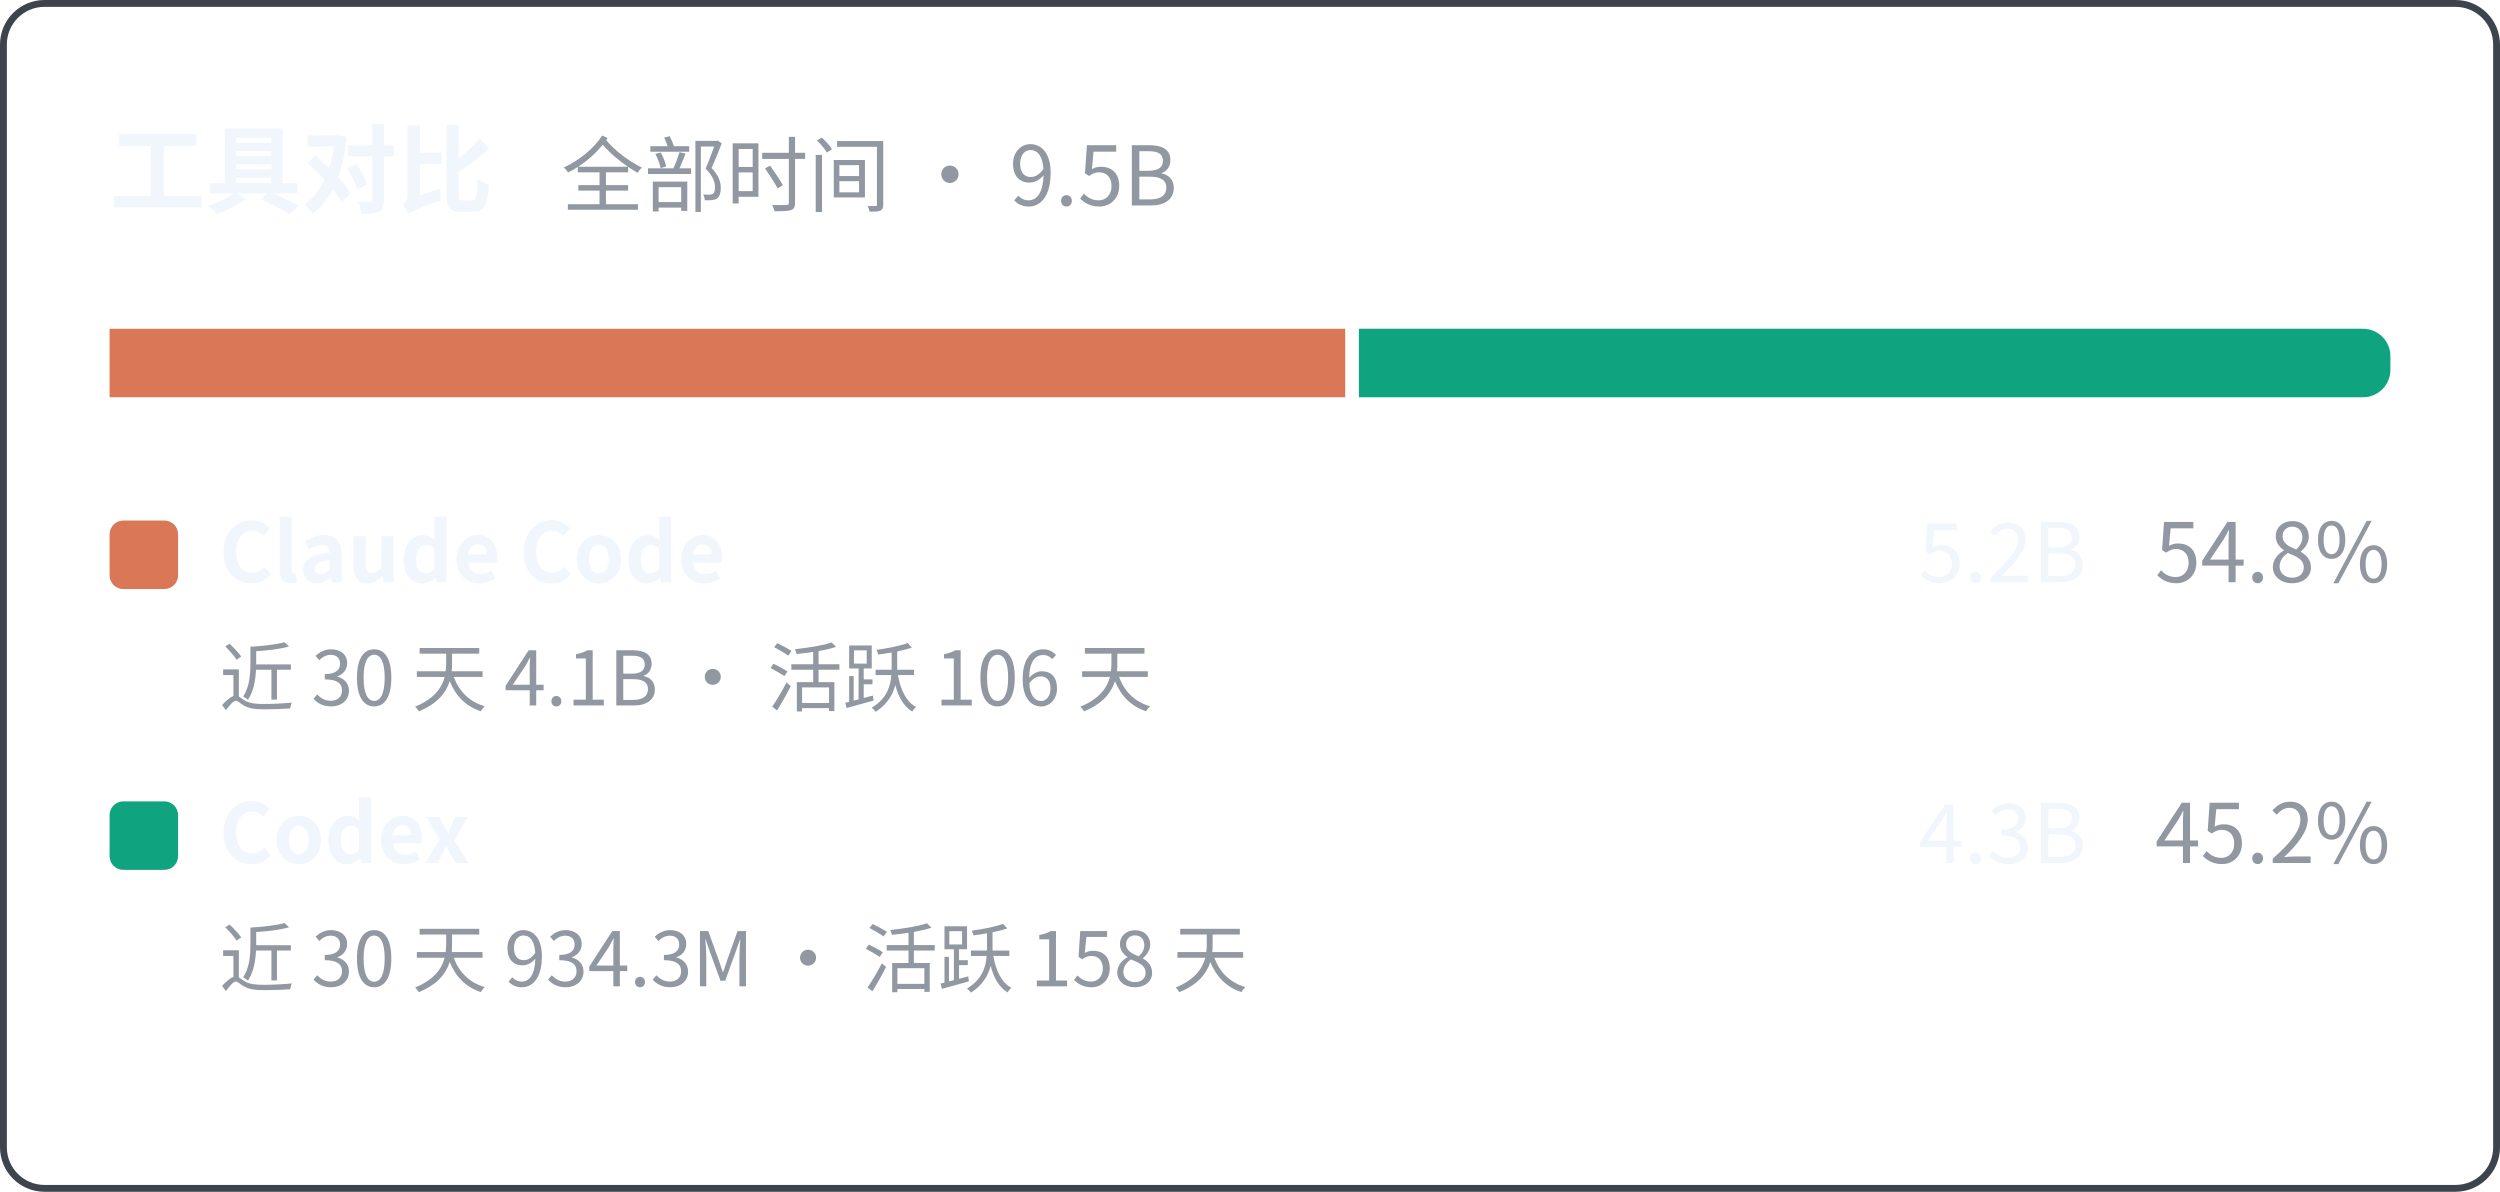
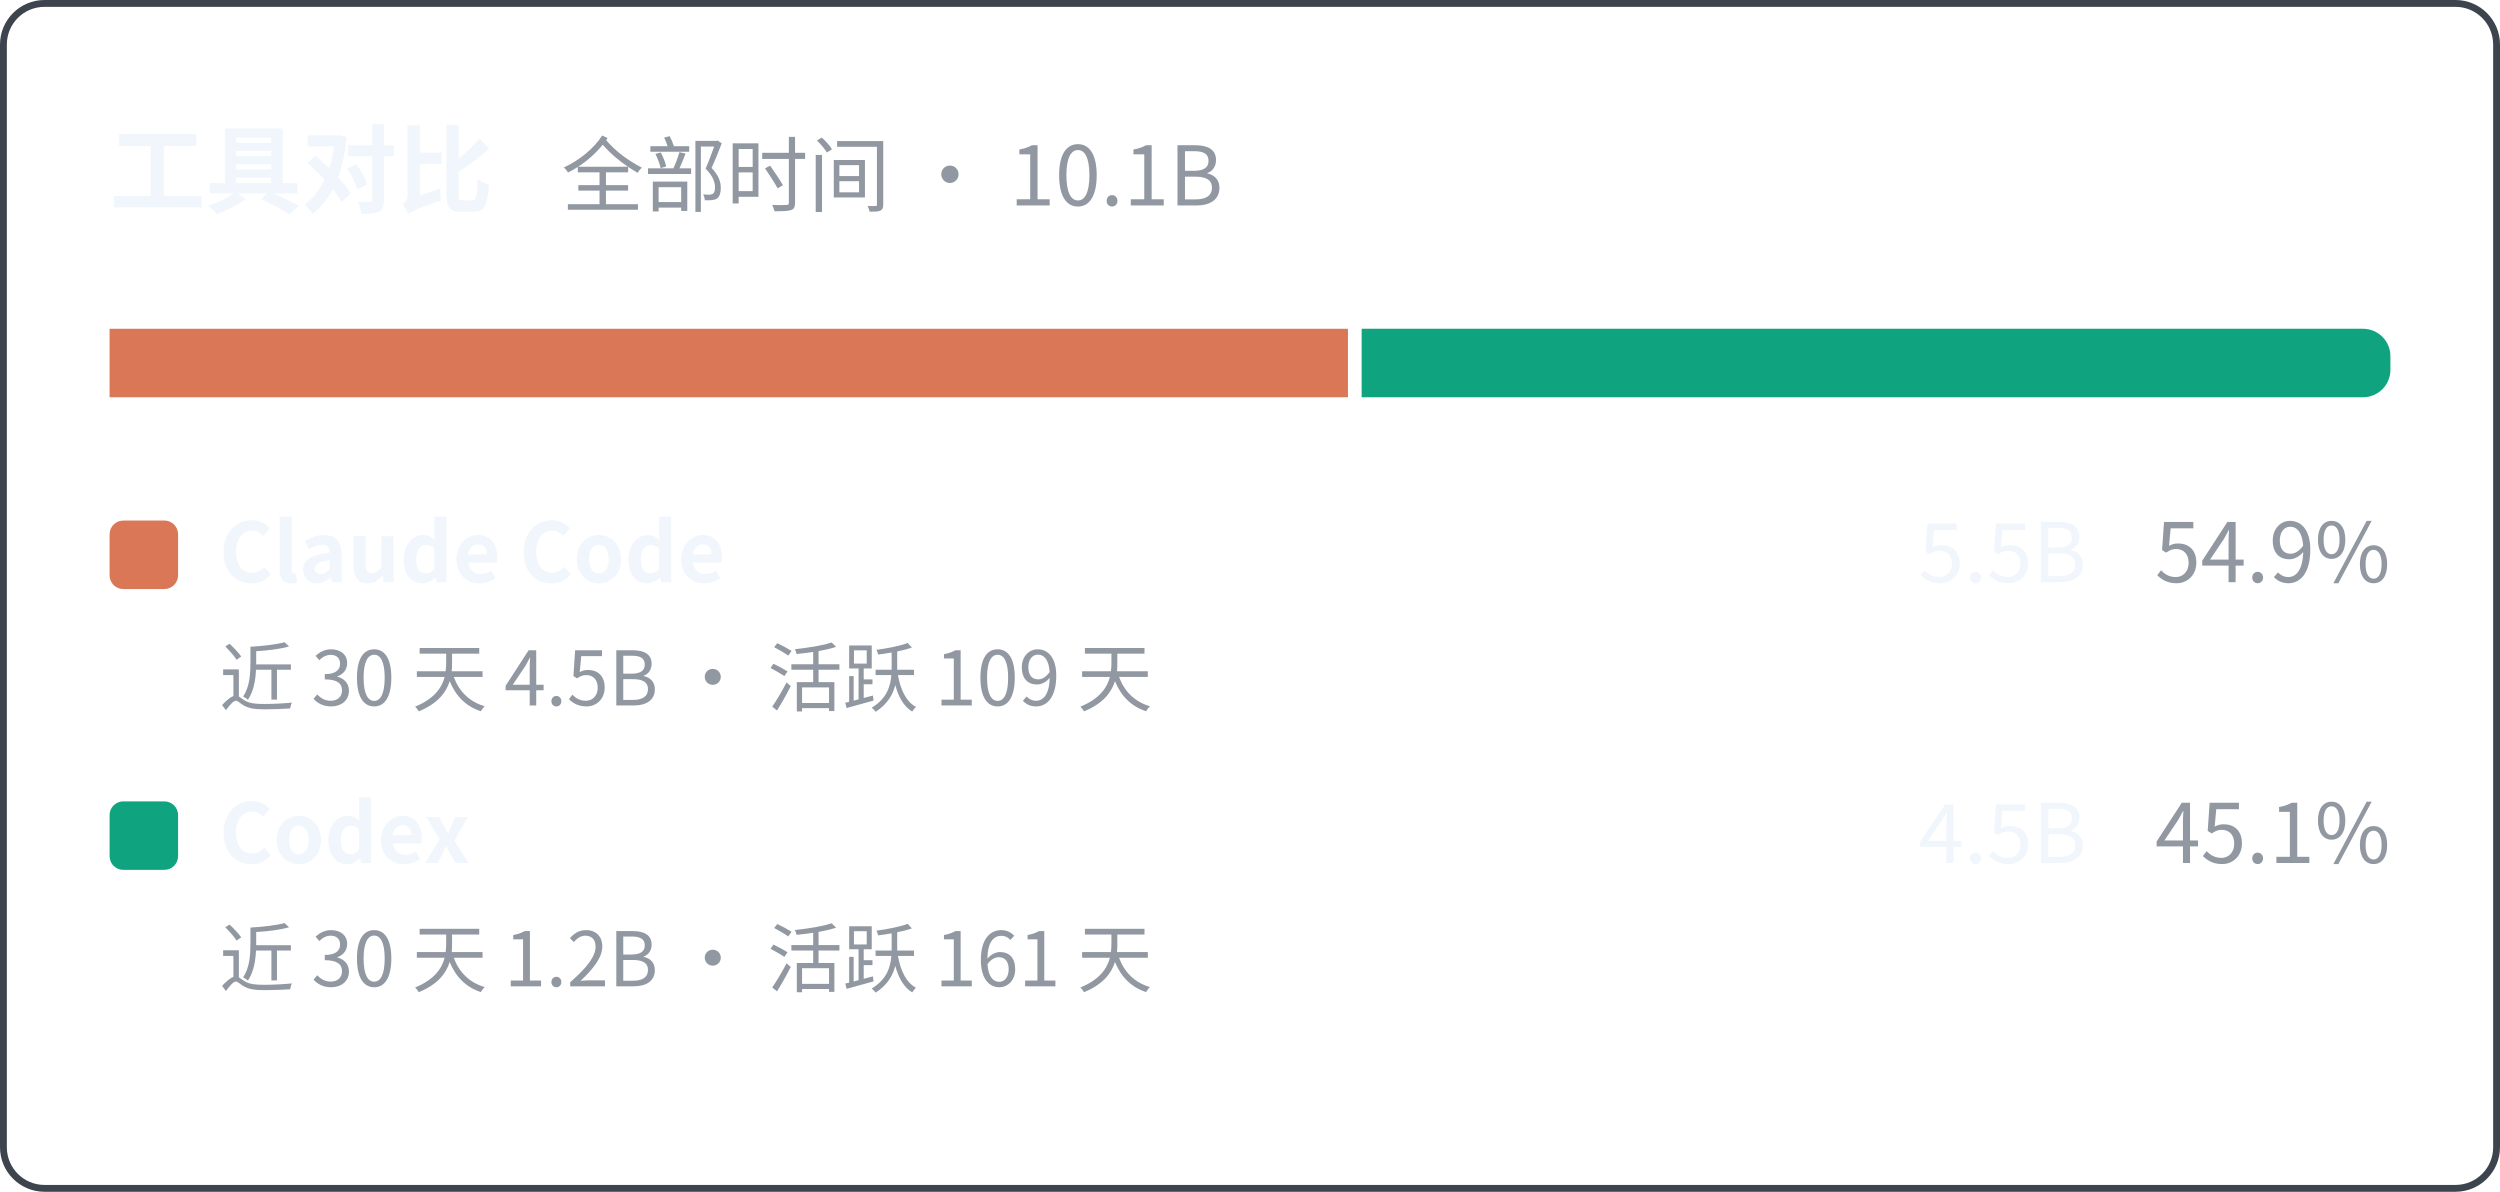
<svg xmlns="http://www.w3.org/2000/svg" width="365" height="174" viewBox="0 0 365 174" font-family="system-ui, -apple-system, 'Segoe UI', 'PingFang SC', 'Microsoft YaHei', 'Noto Sans CJK SC', sans-serif">
  <rect x="0.5" y="0.5" width="364" height="173" rx="6" fill="none" stroke="#3d444d" />
-   <text x="16" y="30" font-size="14" font-weight="600" fill="#f0f6fc">工具对比<tspan dx="10" font-size="12" font-weight="400" fill="#9198a1">全部时间 · 9.5B</tspan>
+   <text x="16" y="30" font-size="14" font-weight="600" fill="#f0f6fc">工具对比<tspan dx="10" font-size="12" font-weight="400" fill="#9198a1">全部时间 · 10.1B</tspan>
  </text>
-   <rect x="16.0" y="48" width="180.4" height="10" fill="#d97757" />
-   <path d="M198.4 48 h146.6 a4.0 4.0 0 0 1 4.0 4.0 v2.0 a4.0 4.0 0 0 1 -4.0 4.0 h-146.6 z" fill="#10a37f" />
+   <rect x="16.0" y="48" width="180.8" height="10" fill="#d97757" />
+   <path d="M198.8 48 h146.2 a4.0 4.0 0 0 1 4.0 4.0 v2.0 a4.0 4.0 0 0 1 -4.0 4.0 h-146.2 z" fill="#10a37f" />
  <rect x="16" y="76.0" width="10" height="10" rx="2" fill="#d97757" />
  <text x="32" y="85.0" font-size="12" font-weight="600" fill="#f0f6fc">Claude Code</text>
-   <text x="349" y="85.0" font-size="12" text-anchor="end" fill="#f0f6fc">5.2B<tspan dx="10" font-size="12" font-weight="400" fill="#9198a1">54.8%</tspan>
+   <text x="349" y="85.0" font-size="12" text-anchor="end" fill="#f0f6fc">5.5B<tspan dx="10" font-size="12" font-weight="400" fill="#9198a1">54.9%</tspan>
  </text>
-   <text x="32" y="103.0" font-size="11" fill="#9198a1">近 30 天 4.1B · 活跃 106 天</text>
+   <text x="32" y="103.0" font-size="11" fill="#9198a1">近 30 天 4.5B · 活跃 109 天</text>
  <rect x="16" y="117.0" width="10" height="10" rx="2" fill="#10a37f" />
  <text x="32" y="126.0" font-size="12" font-weight="600" fill="#f0f6fc">Codex</text>
-   <text x="349" y="126.0" font-size="12" text-anchor="end" fill="#f0f6fc">4.3B<tspan dx="10" font-size="12" font-weight="400" fill="#9198a1">45.2%</tspan>
+   <text x="349" y="126.0" font-size="12" text-anchor="end" fill="#f0f6fc">4.5B<tspan dx="10" font-size="12" font-weight="400" fill="#9198a1">45.1%</tspan>
  </text>
-   <text x="32" y="144.0" font-size="11" fill="#9198a1">近 30 天 934.3M · 活跃 158 天</text>
+   <text x="32" y="144.0" font-size="11" fill="#9198a1">近 30 天 1.2B · 活跃 161 天</text>
</svg>
